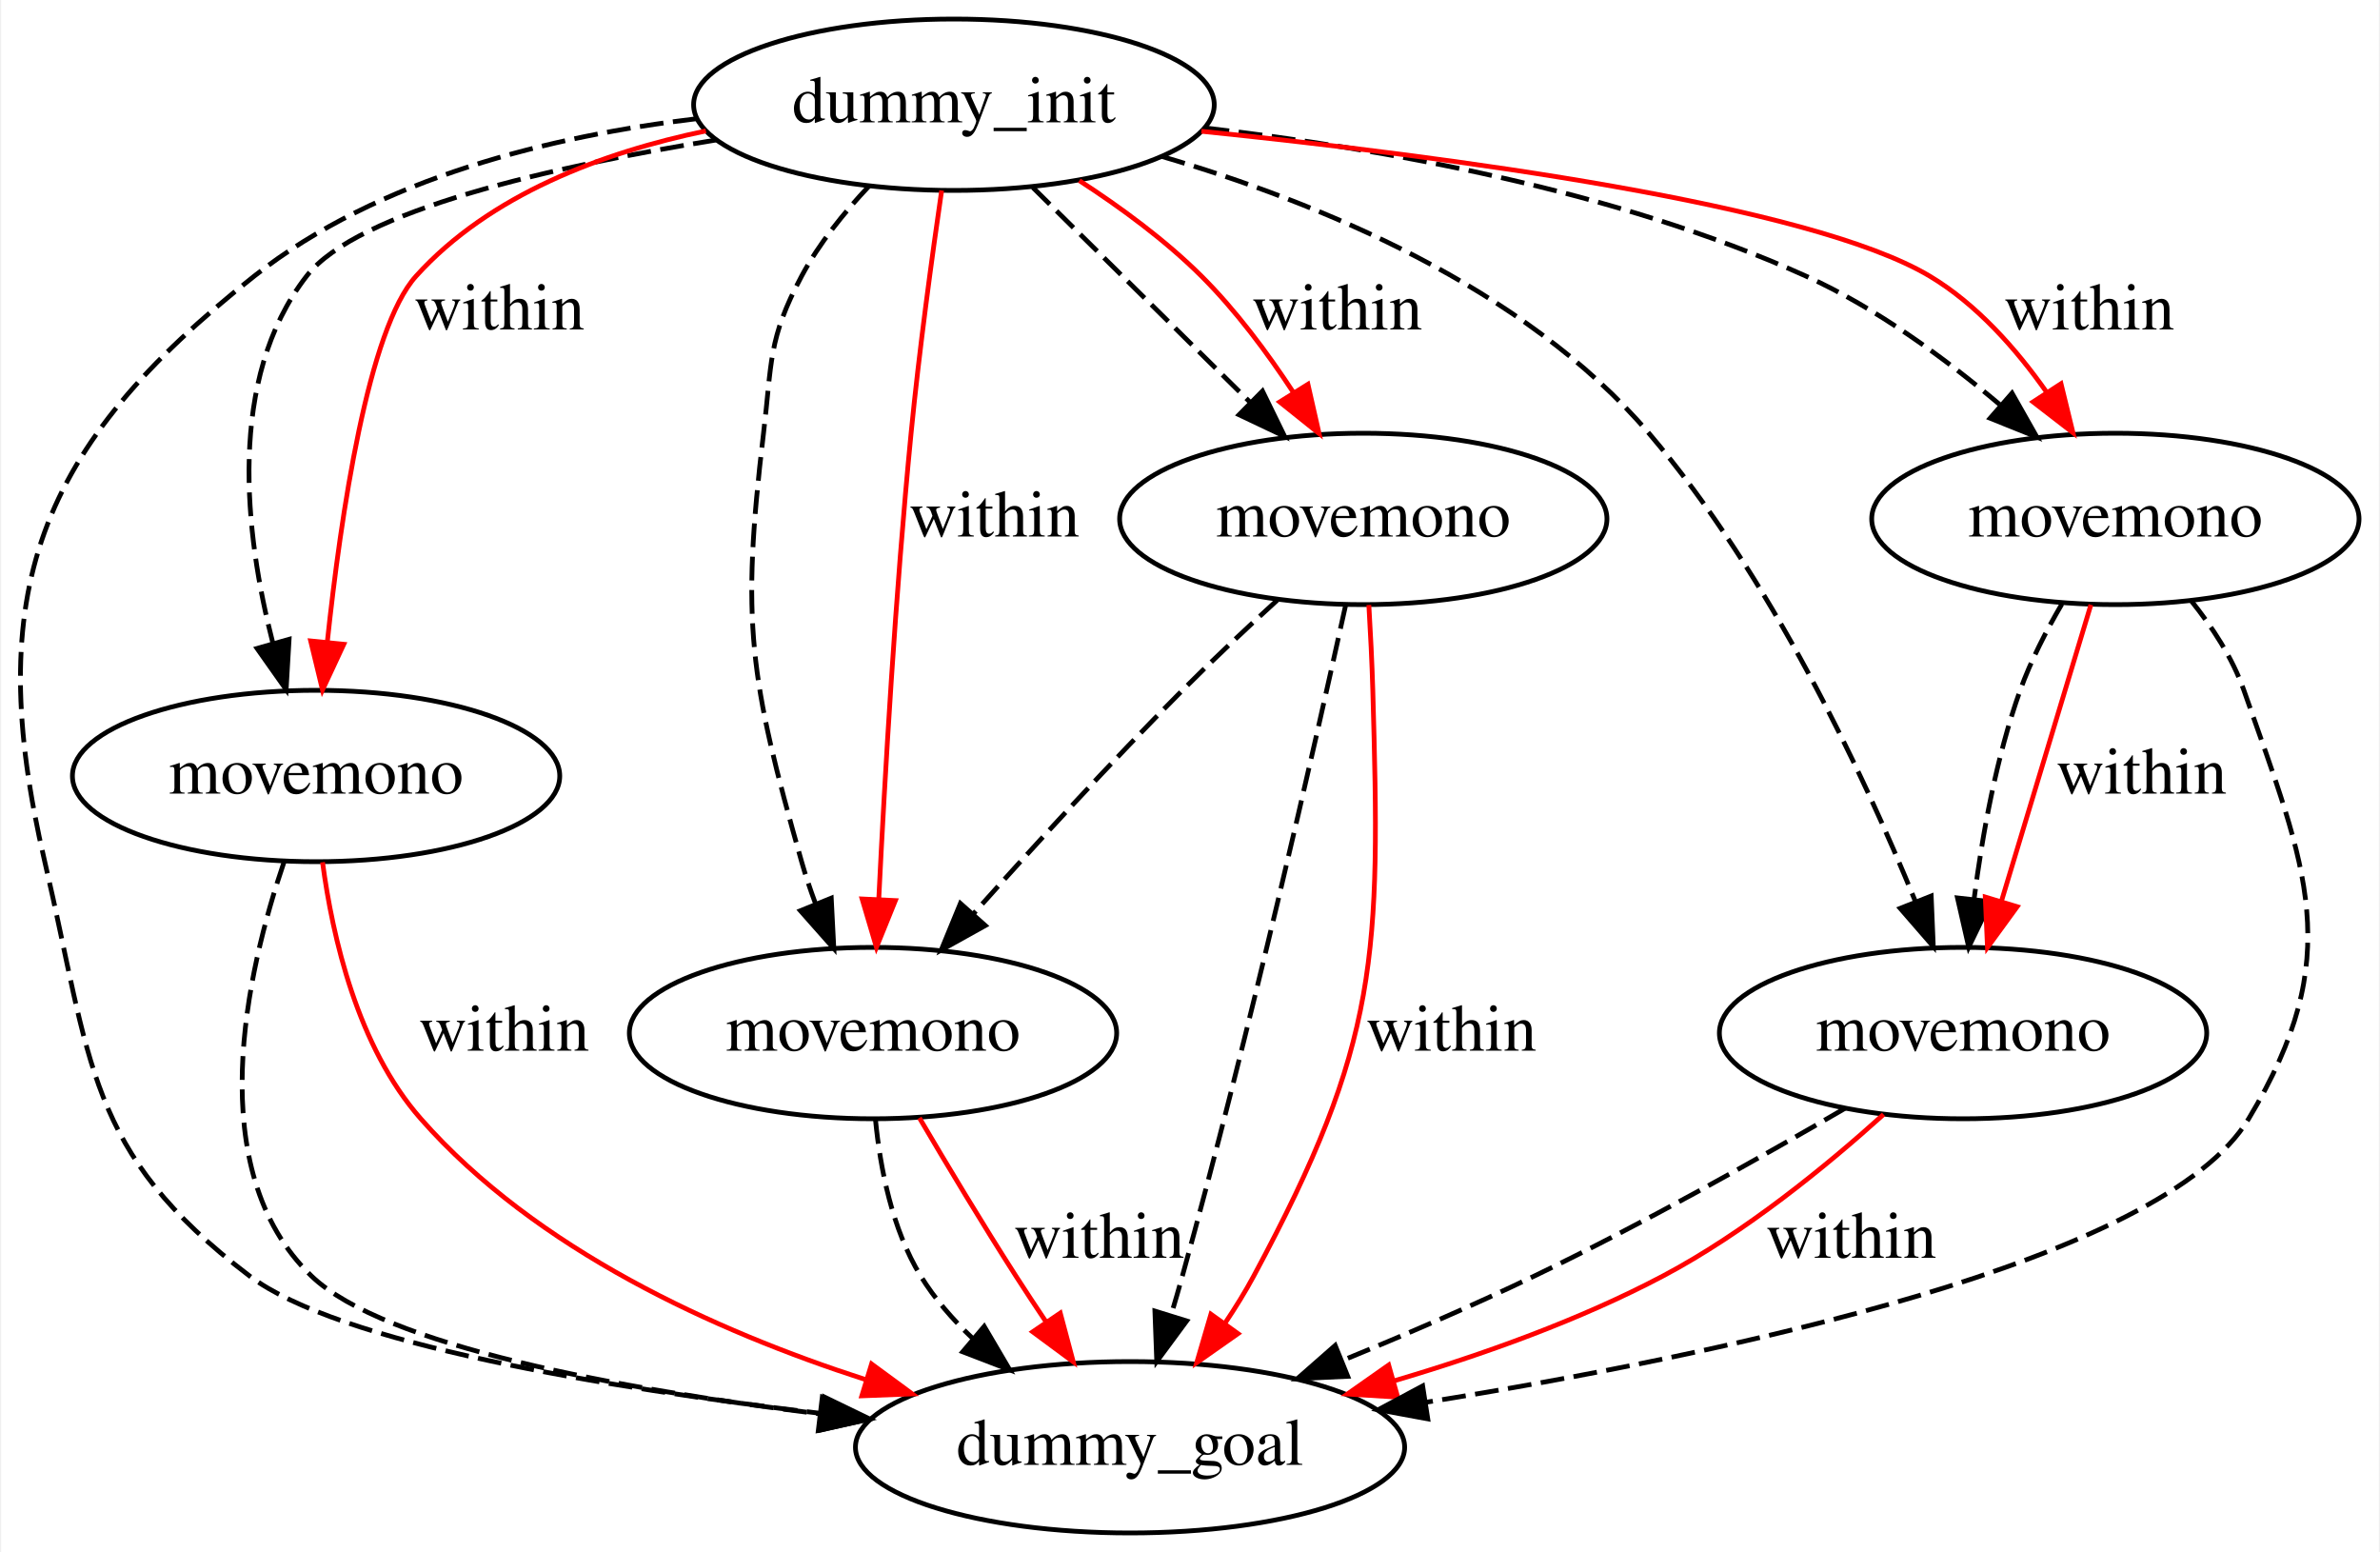
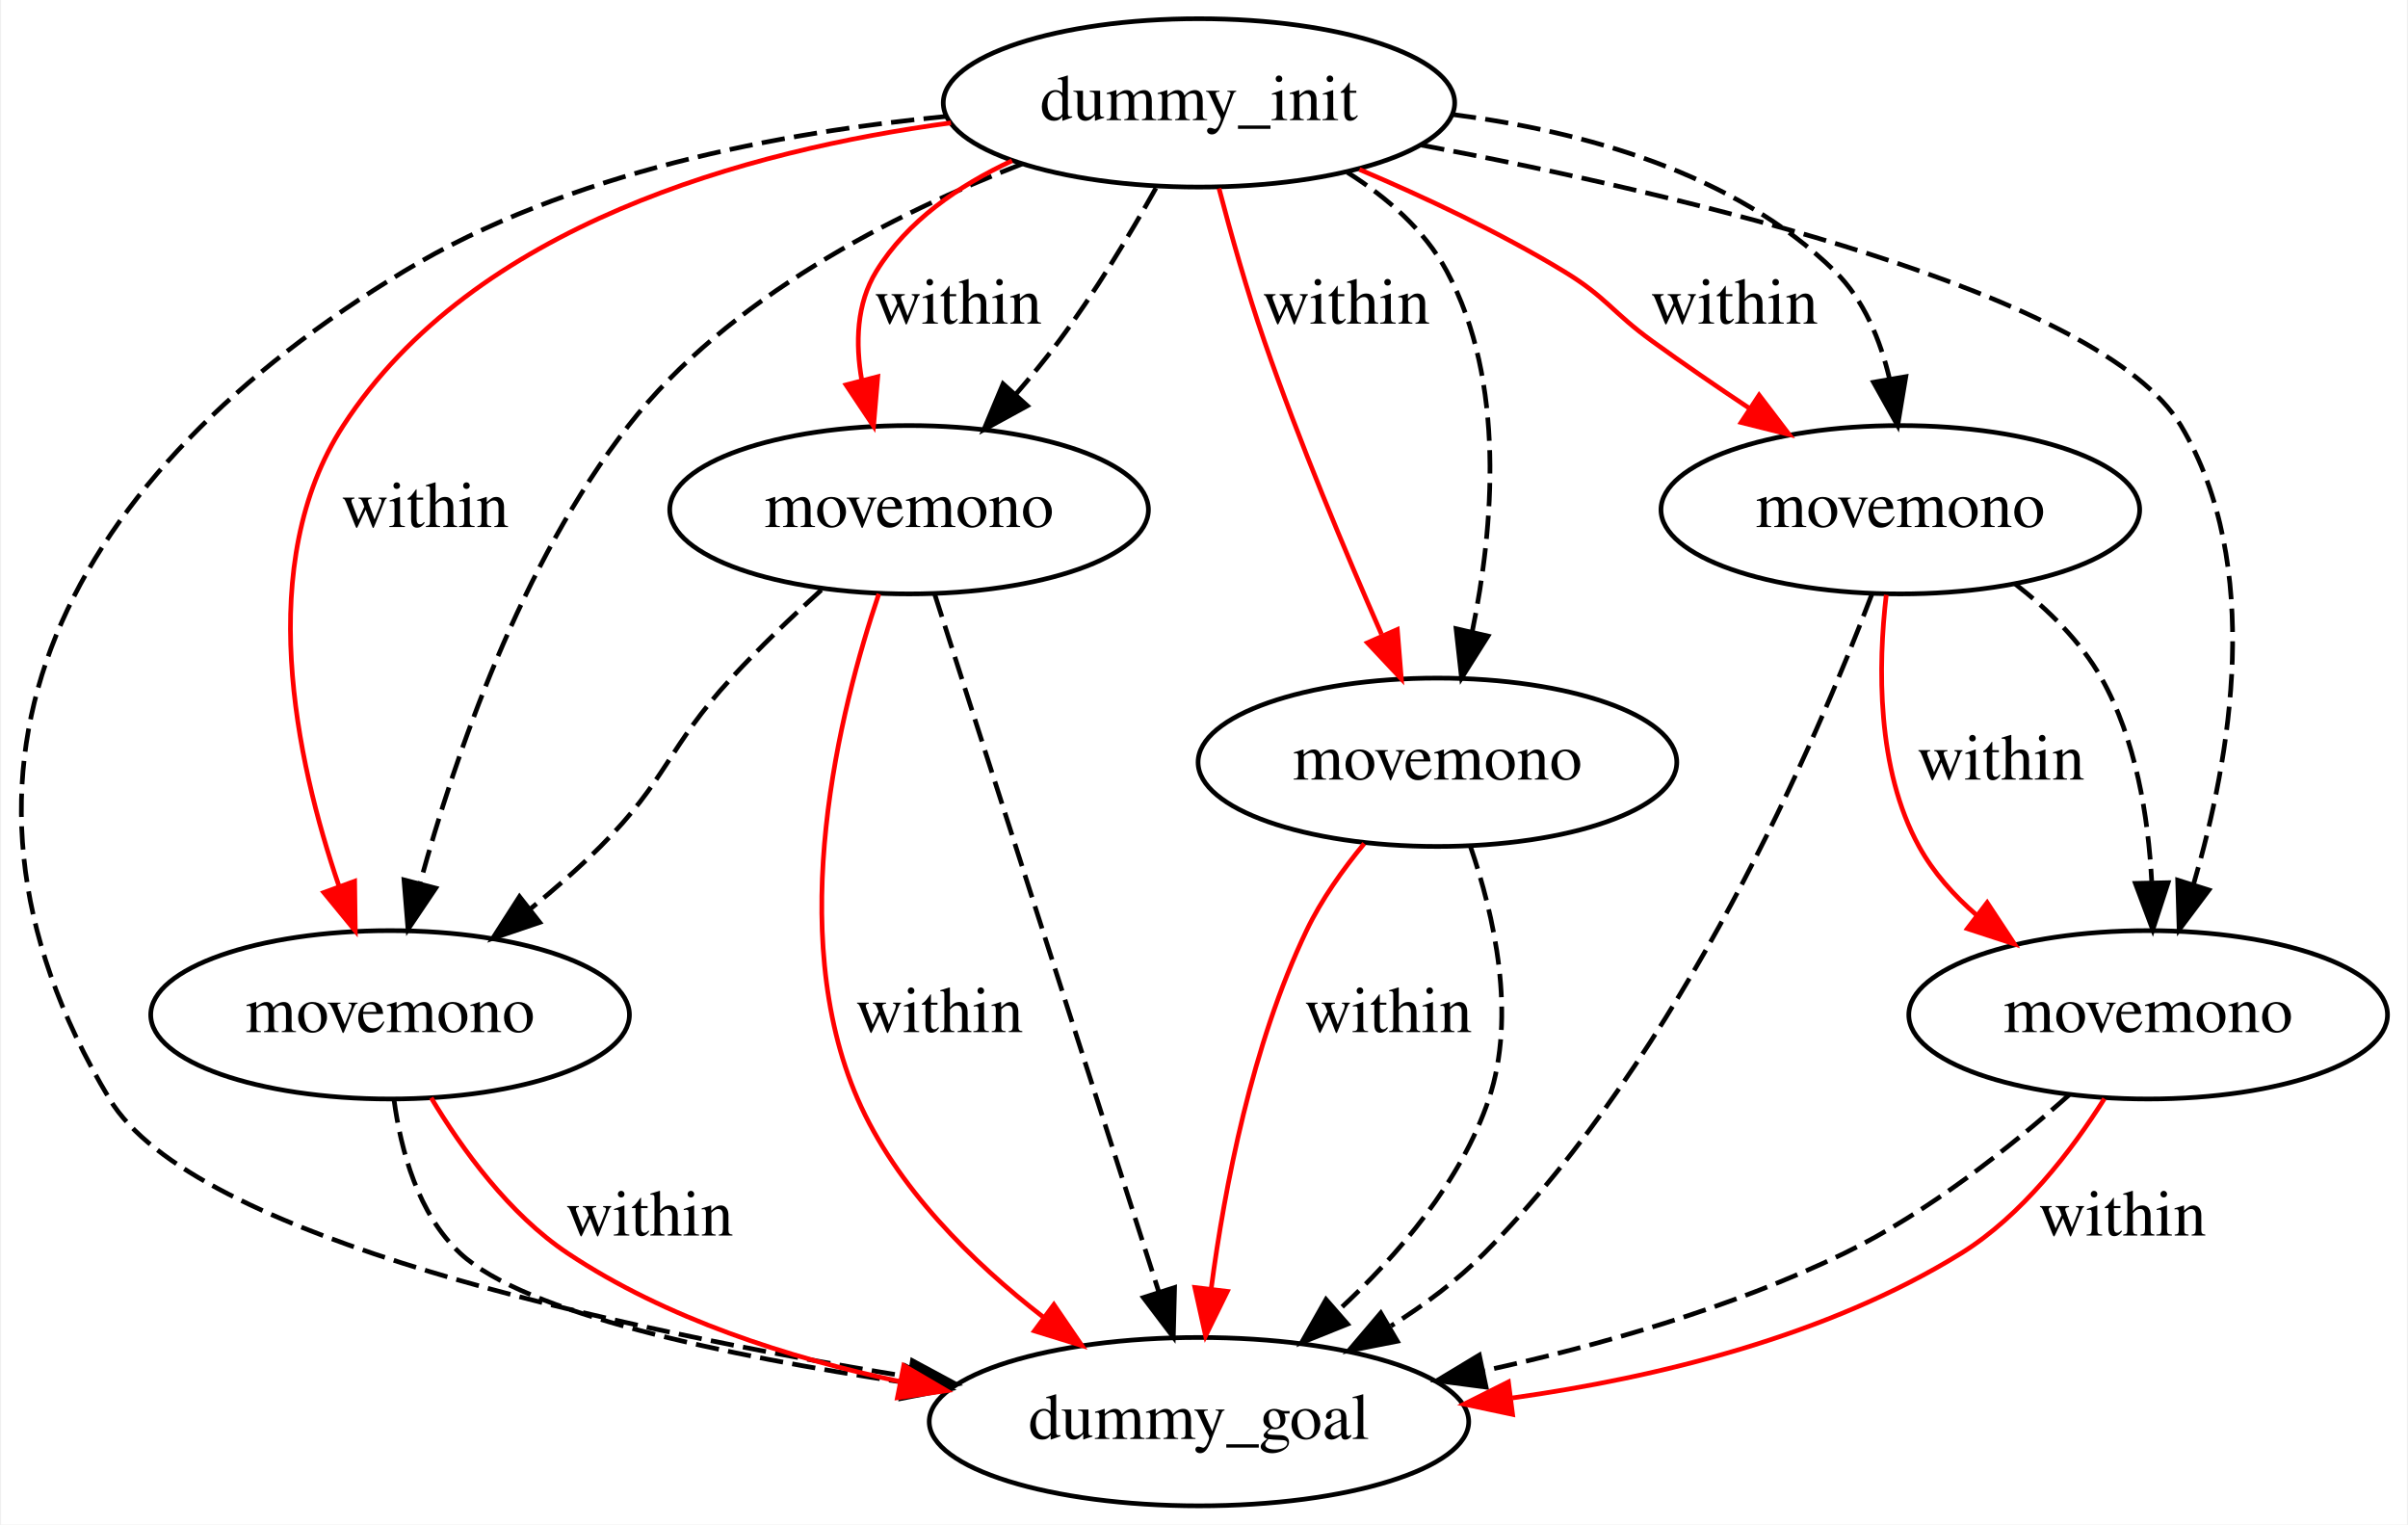
- <svg xmlns="http://www.w3.org/2000/svg" width="500pt" height="326pt" viewBox="0.00 0.00 499.51 326.00">
+ <svg xmlns="http://www.w3.org/2000/svg" width="515pt" height="326pt" viewBox="0.00 0.00 514.53 326.00">
  <g id="graph0" class="graph" transform="scale(1 1) rotate(0) translate(4 322)">
-     <polygon fill="white" stroke="transparent" points="-4,4 -4,-322 495.51,-322 495.51,4 -4,4" />
+     <polygon fill="white" stroke="transparent" points="-4,4 -4,-322 510.53,-322 510.53,4 -4,4" />
    <g id="node1" class="node">
-       <ellipse fill="none" stroke="black" cx="196.16" cy="-300" rx="54.69" ry="18" />
-       <text text-anchor="middle" x="196.16" y="-296.3" font-family="Times,serif" font-size="14.00">dummy_init</text>
+       <ellipse fill="none" stroke="black" cx="252.19" cy="-300" rx="54.69" ry="18" />
+       <text text-anchor="middle" x="252.19" y="-296.3" font-family="Times,serif" font-size="14.00">dummy_init</text>
    </g>
    <g id="node2" class="node">
-       <ellipse fill="none" stroke="black" cx="233.16" cy="-18" rx="57.69" ry="18" />
-       <text text-anchor="middle" x="233.16" y="-14.3" font-family="Times,serif" font-size="14.00">dummy_goal</text>
+       <ellipse fill="none" stroke="black" cx="252.19" cy="-18" rx="57.69" ry="18" />
+       <text text-anchor="middle" x="252.19" y="-14.3" font-family="Times,serif" font-size="14.00">dummy_goal</text>
+     </g>
+     <g id="edge10" class="edge">
+       <path fill="none" stroke="black" stroke-dasharray="5,2" d="M198.26,-297.12C163.04,-293.76 117.25,-285.21 82.19,-264 10.74,-220.78 -23.81,-158.58 19.19,-87 36.94,-57.44 127.2,-37.89 190.02,-27.62" />
+       <polygon fill="black" stroke="black" points="190.91,-31.03 200.24,-26 189.81,-24.11 190.91,-31.03" />
+     </g>
+     <g id="node3" class="node">
+       <ellipse fill="none" stroke="black" cx="455.19" cy="-105" rx="51.19" ry="18" />
+       <text text-anchor="middle" x="455.19" y="-101.3" font-family="Times,serif" font-size="14.00">movemono</text>
+     </g>
+     <g id="edge12" class="edge">
+       <path fill="none" stroke="black" stroke-dasharray="5,2" d="M299.73,-290.98C356.31,-280.27 445.31,-259.31 462.19,-231 479.97,-201.17 472.83,-159.88 464.94,-133.06" />
+       <polygon fill="black" stroke="black" points="468.18,-131.68 461.82,-123.2 461.51,-133.79 468.18,-131.68" />
+     </g>
+     <g id="node4" class="node">
+       <ellipse fill="none" stroke="black" cx="79.19" cy="-105" rx="51.19" ry="18" />
+       <text text-anchor="middle" x="79.19" y="-101.3" font-family="Times,serif" font-size="14.00">movemono</text>
+     </g>
+     <g id="edge11" class="edge">
+       <path fill="none" stroke="black" stroke-dasharray="5,2" d="M214.33,-286.93C187.09,-276.35 151.52,-258.34 130.19,-231 107.14,-201.48 93,-160.11 85.62,-133.19" />
+       <polygon fill="black" stroke="black" points="88.95,-132.08 83.03,-123.29 82.17,-133.85 88.95,-132.08" />
+     </g>
+     <g id="edge15" class="edge">
+       <path fill="none" stroke="red" d="M199.14,-295.73C155.71,-289.87 97.05,-273.93 69.19,-231 50.06,-201.53 59.02,-159.54 68.26,-132.53" />
+       <polygon fill="red" stroke="red" points="71.61,-133.56 71.75,-122.96 65.03,-131.15 71.61,-133.56" />
+       <text text-anchor="middle" x="86.69" y="-209.3" font-family="Times,serif" font-size="14.00">within</text>
+     </g>
+     <g id="node5" class="node">
+       <ellipse fill="none" stroke="black" cx="190.19" cy="-213" rx="51.19" ry="18" />
+       <text text-anchor="middle" x="190.19" y="-209.3" font-family="Times,serif" font-size="14.00">movemono</text>
+     </g>
+     <g id="edge8" class="edge">
+       <path fill="none" stroke="black" stroke-dasharray="5,2" d="M242.99,-281.79C237.43,-271.89 229.93,-259.39 222.19,-249 219.4,-245.26 216.28,-241.46 213.11,-237.81" />
+       <polygon fill="black" stroke="black" points="215.49,-235.23 206.2,-230.15 210.29,-239.92 215.49,-235.23" />
+     </g>
+     <g id="edge16" class="edge">
+       <path fill="none" stroke="red" d="M212.2,-287.62C200.85,-282.34 189.79,-274.76 183.19,-264 178.93,-257.07 178.68,-248.59 180.09,-240.6" />
+       <polygon fill="red" stroke="red" points="183.49,-241.45 182.59,-230.89 176.71,-239.7 183.49,-241.45" />
+       <text text-anchor="middle" x="200.69" y="-252.8" font-family="Times,serif" font-size="14.00">within</text>
+     </g>
+     <g id="node6" class="node">
+       <ellipse fill="none" stroke="black" cx="303.19" cy="-159" rx="51.19" ry="18" />
+       <text text-anchor="middle" x="303.19" y="-155.3" font-family="Times,serif" font-size="14.00">movemono</text>
    </g>
    <g id="edge7" class="edge">
-       <path fill="none" stroke="black" stroke-dasharray="5,2" d="M142.08,-297.06C111.98,-293.49 75.42,-284.72 49.16,-264 3.59,-228.03 -8.05,-197.54 5.16,-141 14.97,-99 13.81,-80.08 48.16,-54 66.86,-39.8 122.81,-30.52 168.33,-25.1" />
-       <polygon fill="black" stroke="black" points="168.93,-28.56 178.46,-23.94 168.13,-21.61 168.93,-28.56" />
+       <path fill="none" stroke="black" stroke-dasharray="5,2" d="M283.93,-285.14C292.36,-279.81 300.43,-272.84 305.19,-264 317.91,-240.36 315.18,-209.1 310.65,-187.04" />
+       <polygon fill="black" stroke="black" points="314,-185.99 308.35,-177.03 307.18,-187.56 314,-185.99" />
    </g>
-     <g id="node3" class="node">
-       <ellipse fill="none" stroke="black" cx="62.16" cy="-159" rx="51.19" ry="18" />
-       <text text-anchor="middle" x="62.16" y="-155.3" font-family="Times,serif" font-size="14.00">movemono</text>
+     <g id="edge21" class="edge">
+       <path fill="none" stroke="red" d="M256.47,-281.72C259.02,-272.01 262.47,-259.73 266.19,-249 273.6,-227.59 283.53,-203.92 291.23,-186.38" />
+       <polygon fill="red" stroke="red" points="294.61,-187.39 295.47,-176.83 288.22,-184.55 294.61,-187.39" />
+       <text text-anchor="middle" x="283.69" y="-252.8" font-family="Times,serif" font-size="14.00">within</text>
    </g>
-     <g id="edge8" class="edge">
-       <path fill="none" stroke="black" stroke-dasharray="5,2" d="M146.3,-292.61C112.03,-287.08 70.84,-277.78 60.16,-264 43.37,-242.34 47.19,-209.81 53.08,-186.91" />
-       <polygon fill="black" stroke="black" points="56.49,-187.72 55.87,-177.15 49.76,-185.8 56.49,-187.72" />
+     <g id="node7" class="node">
+       <ellipse fill="none" stroke="black" cx="402.19" cy="-213" rx="51.19" ry="18" />
+       <text text-anchor="middle" x="402.19" y="-209.3" font-family="Times,serif" font-size="14.00">movemono</text>
+     </g>
+     <g id="edge4" class="edge">
+       <path fill="none" stroke="black" stroke-dasharray="5,2" d="M306.48,-297.51C334.26,-293.95 366.67,-285.06 388.19,-264 394.41,-257.9 397.93,-249.28 399.9,-240.91" />
+       <polygon fill="black" stroke="black" points="403.36,-241.46 401.62,-231.01 396.46,-240.26 403.36,-241.46" />
+     </g>
+     <g id="edge22" class="edge">
+       <path fill="none" stroke="red" d="M286.51,-285.76C300.45,-279.84 316.48,-272.31 330.19,-264 339.39,-258.42 340.47,-255.3 349.19,-249 355.78,-244.23 362.98,-239.3 369.89,-234.7" />
+       <polygon fill="red" stroke="red" points="371.99,-237.51 378.41,-229.09 368.14,-231.66 371.99,-237.51" />
+       <text text-anchor="middle" x="366.69" y="-252.8" font-family="Times,serif" font-size="14.00">within</text>
+     </g>
+     <g id="edge1" class="edge">
+       <path fill="none" stroke="black" stroke-dasharray="5,2" d="M438.29,-87.87C425.87,-76.84 408.12,-62.71 390.19,-54 366.15,-42.33 337.8,-34.27 313.08,-28.86" />
+       <polygon fill="black" stroke="black" points="313.59,-25.39 303.08,-26.77 312.15,-32.24 313.59,-25.39" />
+     </g>
+     <g id="edge19" class="edge">
+       <path fill="none" stroke="red" d="M445.84,-87.07C438.84,-75.97 428.23,-62.07 415.19,-54 386.54,-36.29 350.27,-27.45 319.21,-23.07" />
+       <polygon fill="red" stroke="red" points="319.26,-19.55 308.9,-21.75 318.37,-26.49 319.26,-19.55" />
+       <text text-anchor="middle" x="449.69" y="-57.8" font-family="Times,serif" font-size="14.00">within</text>
+     </g>
+     <g id="edge6" class="edge">
+       <path fill="none" stroke="black" stroke-dasharray="5,2" d="M80.03,-86.87C81.49,-75.98 85.16,-62.39 94.19,-54 108.07,-41.1 151.22,-32.07 188.92,-26.42" />
+       <polygon fill="black" stroke="black" points="189.48,-29.88 198.87,-24.99 188.48,-22.95 189.48,-29.88" />
+     </g>
+     <g id="edge20" class="edge">
+       <path fill="none" stroke="red" d="M87.98,-87.24C94.6,-76.22 104.66,-62.34 117.19,-54 138.17,-40.03 164.42,-31.63 188.18,-26.59" />
+       <polygon fill="red" stroke="red" points="189.05,-29.99 198.19,-24.63 187.7,-23.12 189.05,-29.99" />
+       <text text-anchor="middle" x="134.69" y="-57.8" font-family="Times,serif" font-size="14.00">within</text>
+     </g>
+     <g id="edge3" class="edge">
+       <path fill="none" stroke="black" stroke-dasharray="5,2" d="M195.69,-194.87C206.51,-161.18 230.64,-86.07 243.59,-45.77" />
+       <polygon fill="black" stroke="black" points="246.97,-46.68 246.7,-36.09 240.3,-44.54 246.97,-46.68" />
+     </g>
+     <g id="edge17" class="edge">
+       <path fill="none" stroke="red" d="M183.72,-195C175.33,-170.15 163.54,-122.96 179.19,-87 187.41,-68.11 203.75,-52.09 218.9,-40.35" />
+       <polygon fill="red" stroke="red" points="221.16,-43.03 227.13,-34.28 217,-37.4 221.16,-43.03" />
+       <text text-anchor="middle" x="196.69" y="-101.3" font-family="Times,serif" font-size="14.00">within</text>
+     </g>
+     <g id="edge5" class="edge">
+       <path fill="none" stroke="black" stroke-dasharray="5,2" d="M171.43,-195.85C165.1,-190.11 158.14,-183.47 152.19,-177 138.46,-162.08 138.52,-155.33 124.19,-141 119.59,-136.41 114.4,-131.87 109.21,-127.66" />
+       <polygon fill="black" stroke="black" points="111.19,-124.76 101.15,-121.35 106.87,-130.27 111.19,-124.76" />
+     </g>
+     <g id="edge2" class="edge">
+       <path fill="none" stroke="black" stroke-dasharray="5,2" d="M310.25,-140.98C315.28,-126.35 320.18,-104.85 314.19,-87 308.24,-69.32 294.82,-53.62 281.98,-41.77" />
+       <polygon fill="black" stroke="black" points="283.97,-38.86 274.14,-34.91 279.36,-44.13 283.97,-38.86" />
    </g>
    <g id="edge18" class="edge">
-       <path fill="none" stroke="red" d="M144.05,-294.5C122.35,-289.98 98.65,-281.14 83.16,-264 73.13,-252.9 67.37,-214.01 64.51,-187.07" />
-       <polygon fill="red" stroke="red" points="67.98,-186.67 63.51,-177.07 61.02,-187.37 67.98,-186.67" />
-       <text text-anchor="middle" x="100.66" y="-252.8" font-family="Times,serif" font-size="14.00">within</text>
+       <path fill="none" stroke="red" d="M287.53,-141.62C282.96,-136.07 278.34,-129.6 275.19,-123 263.51,-98.6 257.67,-68.12 254.81,-46.49" />
+       <polygon fill="red" stroke="red" points="258.26,-45.86 253.6,-36.35 251.31,-46.69 258.26,-45.86" />
+       <text text-anchor="middle" x="292.69" y="-101.3" font-family="Times,serif" font-size="14.00">within</text>
    </g>
-     <g id="node4" class="node">
-       <ellipse fill="none" stroke="black" cx="179.16" cy="-105" rx="51.19" ry="18" />
-       <text text-anchor="middle" x="179.16" y="-101.3" font-family="Times,serif" font-size="14.00">movemono</text>
-     </g>
-     <g id="edge6" class="edge">
-       <path fill="none" stroke="black" stroke-dasharray="5,2" d="M178.31,-282.9C173.08,-277.36 167.8,-270.83 164.16,-264 157.07,-250.68 157.95,-245.98 156.16,-231 151.4,-191.13 153.22,-179.64 164.16,-141 164.97,-138.14 165.96,-135.2 167.04,-132.3" />
-       <polygon fill="black" stroke="black" points="170.39,-133.35 170.93,-122.77 163.91,-130.7 170.39,-133.35" />
-     </g>
-     <g id="edge21" class="edge">
-       <path fill="none" stroke="red" d="M193.58,-281.99C191.58,-268.26 188.87,-248.42 187.16,-231 183.87,-197.44 181.63,-158.68 180.38,-133.33" />
-       <polygon fill="red" stroke="red" points="183.86,-132.83 179.88,-123.01 176.87,-133.17 183.86,-132.83" />
-       <text text-anchor="middle" x="204.66" y="-209.3" font-family="Times,serif" font-size="14.00">within</text>
-     </g>
-     <g id="node5" class="node">
-       <ellipse fill="none" stroke="black" cx="282.16" cy="-213" rx="51.19" ry="18" />
-       <text text-anchor="middle" x="282.16" y="-209.3" font-family="Times,serif" font-size="14.00">movemono</text>
-     </g>
-     <g id="edge10" class="edge">
-       <path fill="none" stroke="black" stroke-dasharray="5,2" d="M212.74,-282.61C225.71,-269.79 243.91,-251.8 258.43,-237.46" />
-       <polygon fill="black" stroke="black" points="260.98,-239.86 265.63,-230.34 256.06,-234.88 260.98,-239.86" />
-     </g>
-     <g id="edge22" class="edge">
-       <path fill="none" stroke="red" d="M222.5,-284.06C231.21,-278.42 240.6,-271.52 248.16,-264 255.37,-256.82 262,-247.91 267.45,-239.61" />
-       <polygon fill="red" stroke="red" points="270.53,-241.28 272.87,-230.95 264.6,-237.57 270.53,-241.28" />
-       <text text-anchor="middle" x="276.66" y="-252.8" font-family="Times,serif" font-size="14.00">within</text>
-     </g>
-     <g id="node6" class="node">
-       <ellipse fill="none" stroke="black" cx="408.16" cy="-105" rx="51.19" ry="18" />
-       <text text-anchor="middle" x="408.16" y="-101.3" font-family="Times,serif" font-size="14.00">movemono</text>
-     </g>
-     <g id="edge11" class="edge">
-       <path fill="none" stroke="black" stroke-dasharray="5,2" d="M239.86,-289.13C272.5,-279.56 315.84,-261.84 342.16,-231 367.73,-201.04 387.18,-159.52 398.13,-132.7" />
-       <polygon fill="black" stroke="black" points="401.47,-133.79 401.91,-123.2 394.96,-131.2 401.47,-133.79" />
-     </g>
-     <g id="node7" class="node">
-       <ellipse fill="none" stroke="black" cx="440.16" cy="-213" rx="51.19" ry="18" />
-       <text text-anchor="middle" x="440.16" y="-209.3" font-family="Times,serif" font-size="14.00">movemono</text>
+     <g id="edge9" class="edge">
+       <path fill="none" stroke="black" stroke-dasharray="5,2" d="M396.08,-194.87C384.23,-163.63 355.54,-96.69 313.19,-54 307.38,-48.15 300.4,-42.95 293.26,-38.47" />
+       <polygon fill="black" stroke="black" points="294.61,-35.2 284.21,-33.17 291.07,-41.24 294.61,-35.2" />
    </g>
    <g id="edge13" class="edge">
-       <path fill="none" stroke="black" stroke-dasharray="5,2" d="M249.02,-295.11C285.73,-290.88 335.05,-282.12 375.16,-264 389.88,-257.35 404.32,-246.77 415.84,-237.05" />
-       <polygon fill="black" stroke="black" points="418.45,-239.42 423.67,-230.2 413.84,-234.15 418.45,-239.42" />
-     </g>
-     <g id="edge19" class="edge">
-       <path fill="none" stroke="red" d="M248.15,-294.43C300.17,-289.1 375.98,-279.05 401.16,-264 411.04,-258.09 419.36,-248.67 425.74,-239.59" />
-       <polygon fill="red" stroke="red" points="428.74,-241.4 431.25,-231.11 422.87,-237.58 428.74,-241.4" />
-       <text text-anchor="middle" x="434.66" y="-252.8" font-family="Times,serif" font-size="14.00">within</text>
-     </g>
-     <g id="edge3" class="edge">
-       <path fill="none" stroke="black" stroke-dasharray="5,2" d="M55.49,-141.13C47.54,-117.87 38.02,-76.3 61.16,-54 76.45,-39.27 126.04,-30.21 168.08,-25" />
-       <polygon fill="black" stroke="black" points="168.5,-28.48 178.02,-23.83 167.67,-21.53 168.5,-28.48" />
-     </g>
-     <g id="edge17" class="edge">
-       <path fill="none" stroke="red" d="M63.52,-140.88C65.6,-125.17 70.86,-102.11 84.16,-87 108.4,-59.45 146.06,-42.4 177.45,-32.26" />
-       <polygon fill="red" stroke="red" points="178.86,-35.49 187.4,-29.21 176.81,-28.8 178.86,-35.49" />
-       <text text-anchor="middle" x="101.66" y="-101.3" font-family="Times,serif" font-size="14.00">within</text>
-     </g>
-     <g id="edge12" class="edge">
-       <path fill="none" stroke="black" stroke-dasharray="5,2" d="M179.69,-86.72C180.68,-76.56 183.16,-63.82 189.16,-54 192.09,-49.21 195.92,-44.81 200.1,-40.86" />
-       <polygon fill="black" stroke="black" points="202.52,-43.39 207.89,-34.25 198,-38.05 202.52,-43.39" />
-     </g>
-     <g id="edge15" class="edge">
-       <path fill="none" stroke="red" d="M188.91,-87.18C194.66,-77.4 202.16,-64.9 209.16,-54 211.19,-50.84 213.36,-47.55 215.54,-44.3" />
-       <polygon fill="red" stroke="red" points="218.5,-46.19 221.23,-35.95 212.71,-42.25 218.5,-46.19" />
-       <text text-anchor="middle" x="226.66" y="-57.8" font-family="Times,serif" font-size="14.00">within</text>
-     </g>
-     <g id="edge1" class="edge">
-       <path fill="none" stroke="black" stroke-dasharray="5,2" d="M278.44,-194.83C272.03,-165.71 258.25,-104.84 244.16,-54 243.42,-51.33 242.62,-48.56 241.79,-45.79" />
-       <polygon fill="black" stroke="black" points="245.06,-44.54 238.77,-36.02 238.38,-46.61 245.06,-44.54" />
-     </g>
-     <g id="edge16" class="edge">
-       <path fill="none" stroke="red" d="M283.33,-194.92C283.67,-189.22 283.99,-182.84 284.16,-177 285.75,-121.24 285.6,-103.12 259.16,-54 257.37,-50.67 255.29,-47.31 253.1,-44.05" />
-       <polygon fill="red" stroke="red" points="255.84,-41.87 247.17,-35.78 250.15,-45.95 255.84,-41.87" />
-       <text text-anchor="middle" x="300.66" y="-101.3" font-family="Times,serif" font-size="14.00">within</text>
-     </g>
-     <g id="edge4" class="edge">
-       <path fill="none" stroke="black" stroke-dasharray="5,2" d="M264.08,-195.93C257.68,-190.08 250.49,-183.35 244.16,-177 229.07,-161.86 212.83,-144.13 200.36,-130.17" />
-       <polygon fill="black" stroke="black" points="202.75,-127.59 193.49,-122.44 197.52,-132.24 202.75,-127.59" />
-     </g>
-     <g id="edge2" class="edge">
-       <path fill="none" stroke="black" stroke-dasharray="5,2" d="M383.36,-89.19C365.51,-78.79 340.71,-64.86 318.16,-54 305.2,-47.76 290.83,-41.57 277.65,-36.18" />
-       <polygon fill="black" stroke="black" points="278.89,-32.9 268.3,-32.4 276.26,-39.39 278.89,-32.9" />
-     </g>
-     <g id="edge20" class="edge">
-       <path fill="none" stroke="red" d="M391.46,-87.91C379.41,-77.04 362.32,-63.08 345.16,-54 327.61,-44.71 307.19,-37.42 288.62,-31.95" />
-       <polygon fill="red" stroke="red" points="289.39,-28.53 278.82,-29.18 287.49,-35.27 289.39,-28.53" />
-       <text text-anchor="middle" x="384.66" y="-57.8" font-family="Times,serif" font-size="14.00">within</text>
-     </g>
-     <g id="edge5" class="edge">
-       <path fill="none" stroke="black" stroke-dasharray="5,2" d="M456.04,-195.87C460.5,-190.33 464.77,-183.81 467.16,-177 480.42,-139.26 488.76,-121.29 468.16,-87 450.21,-57.1 358.59,-37.58 295.2,-27.43" />
-       <polygon fill="black" stroke="black" points="295.71,-23.96 285.29,-25.88 294.63,-30.88 295.71,-23.96" />
-     </g>
-     <g id="edge9" class="edge">
-       <path fill="none" stroke="black" stroke-dasharray="5,2" d="M428.93,-195.13C425.66,-189.56 422.38,-183.19 420.16,-177 415.15,-162.97 412.2,-146.62 410.48,-133.15" />
-       <polygon fill="black" stroke="black" points="413.95,-132.61 409.35,-123.06 406.99,-133.39 413.95,-132.61" />
+       <path fill="none" stroke="black" stroke-dasharray="5,2" d="M426.71,-197.16C433.76,-191.69 440.74,-184.88 445.19,-177 452.57,-163.91 455.21,-147.38 455.95,-133.56" />
+       <polygon fill="black" stroke="black" points="459.45,-133.25 456.18,-123.18 452.46,-133.1 459.45,-133.25" />
    </g>
    <g id="edge14" class="edge">
-       <path fill="none" stroke="red" d="M435.02,-194.97C429.96,-178.2 422.15,-152.34 416.26,-132.81" />
-       <polygon fill="red" stroke="red" points="419.53,-131.55 413.29,-122.99 412.83,-133.57 419.53,-131.55" />
-       <text text-anchor="middle" x="445.66" y="-155.3" font-family="Times,serif" font-size="14.00">within</text>
+       <path fill="none" stroke="red" d="M399.18,-194.8C397.42,-179.67 397.07,-157.55 406.19,-141 409.26,-135.41 413.66,-130.5 418.57,-126.26" />
+       <polygon fill="red" stroke="red" points="420.76,-128.99 426.59,-120.14 416.52,-123.42 420.76,-128.99" />
+       <text text-anchor="middle" x="423.69" y="-155.3" font-family="Times,serif" font-size="14.00">within</text>
    </g>
  </g>
</svg>
